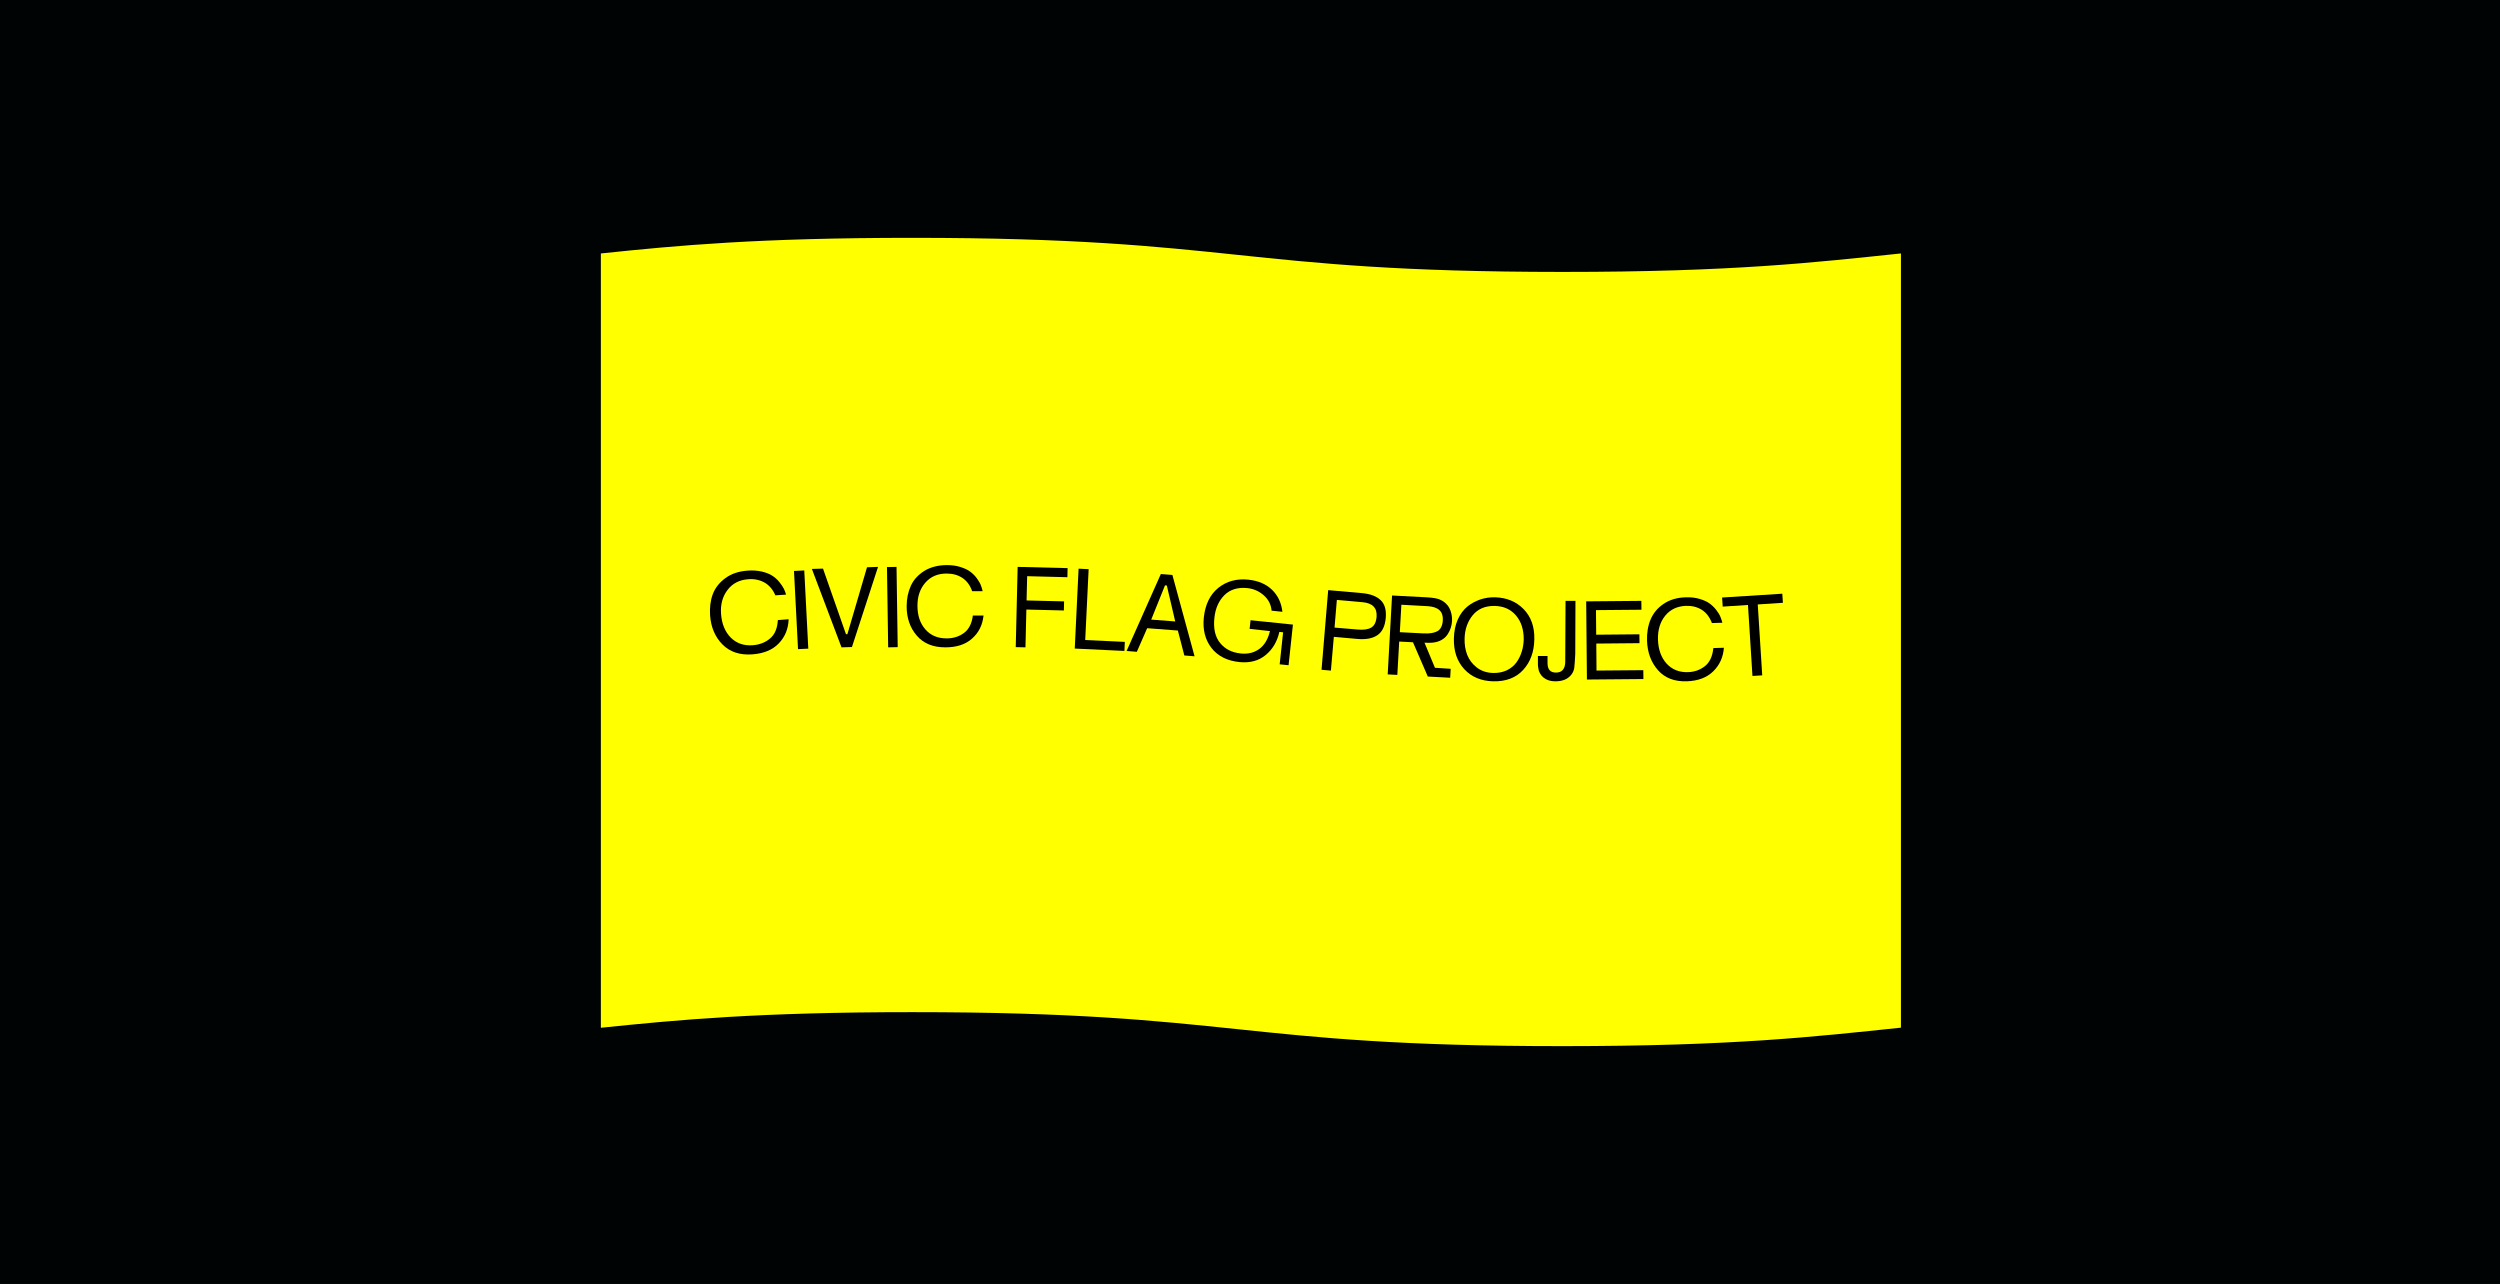
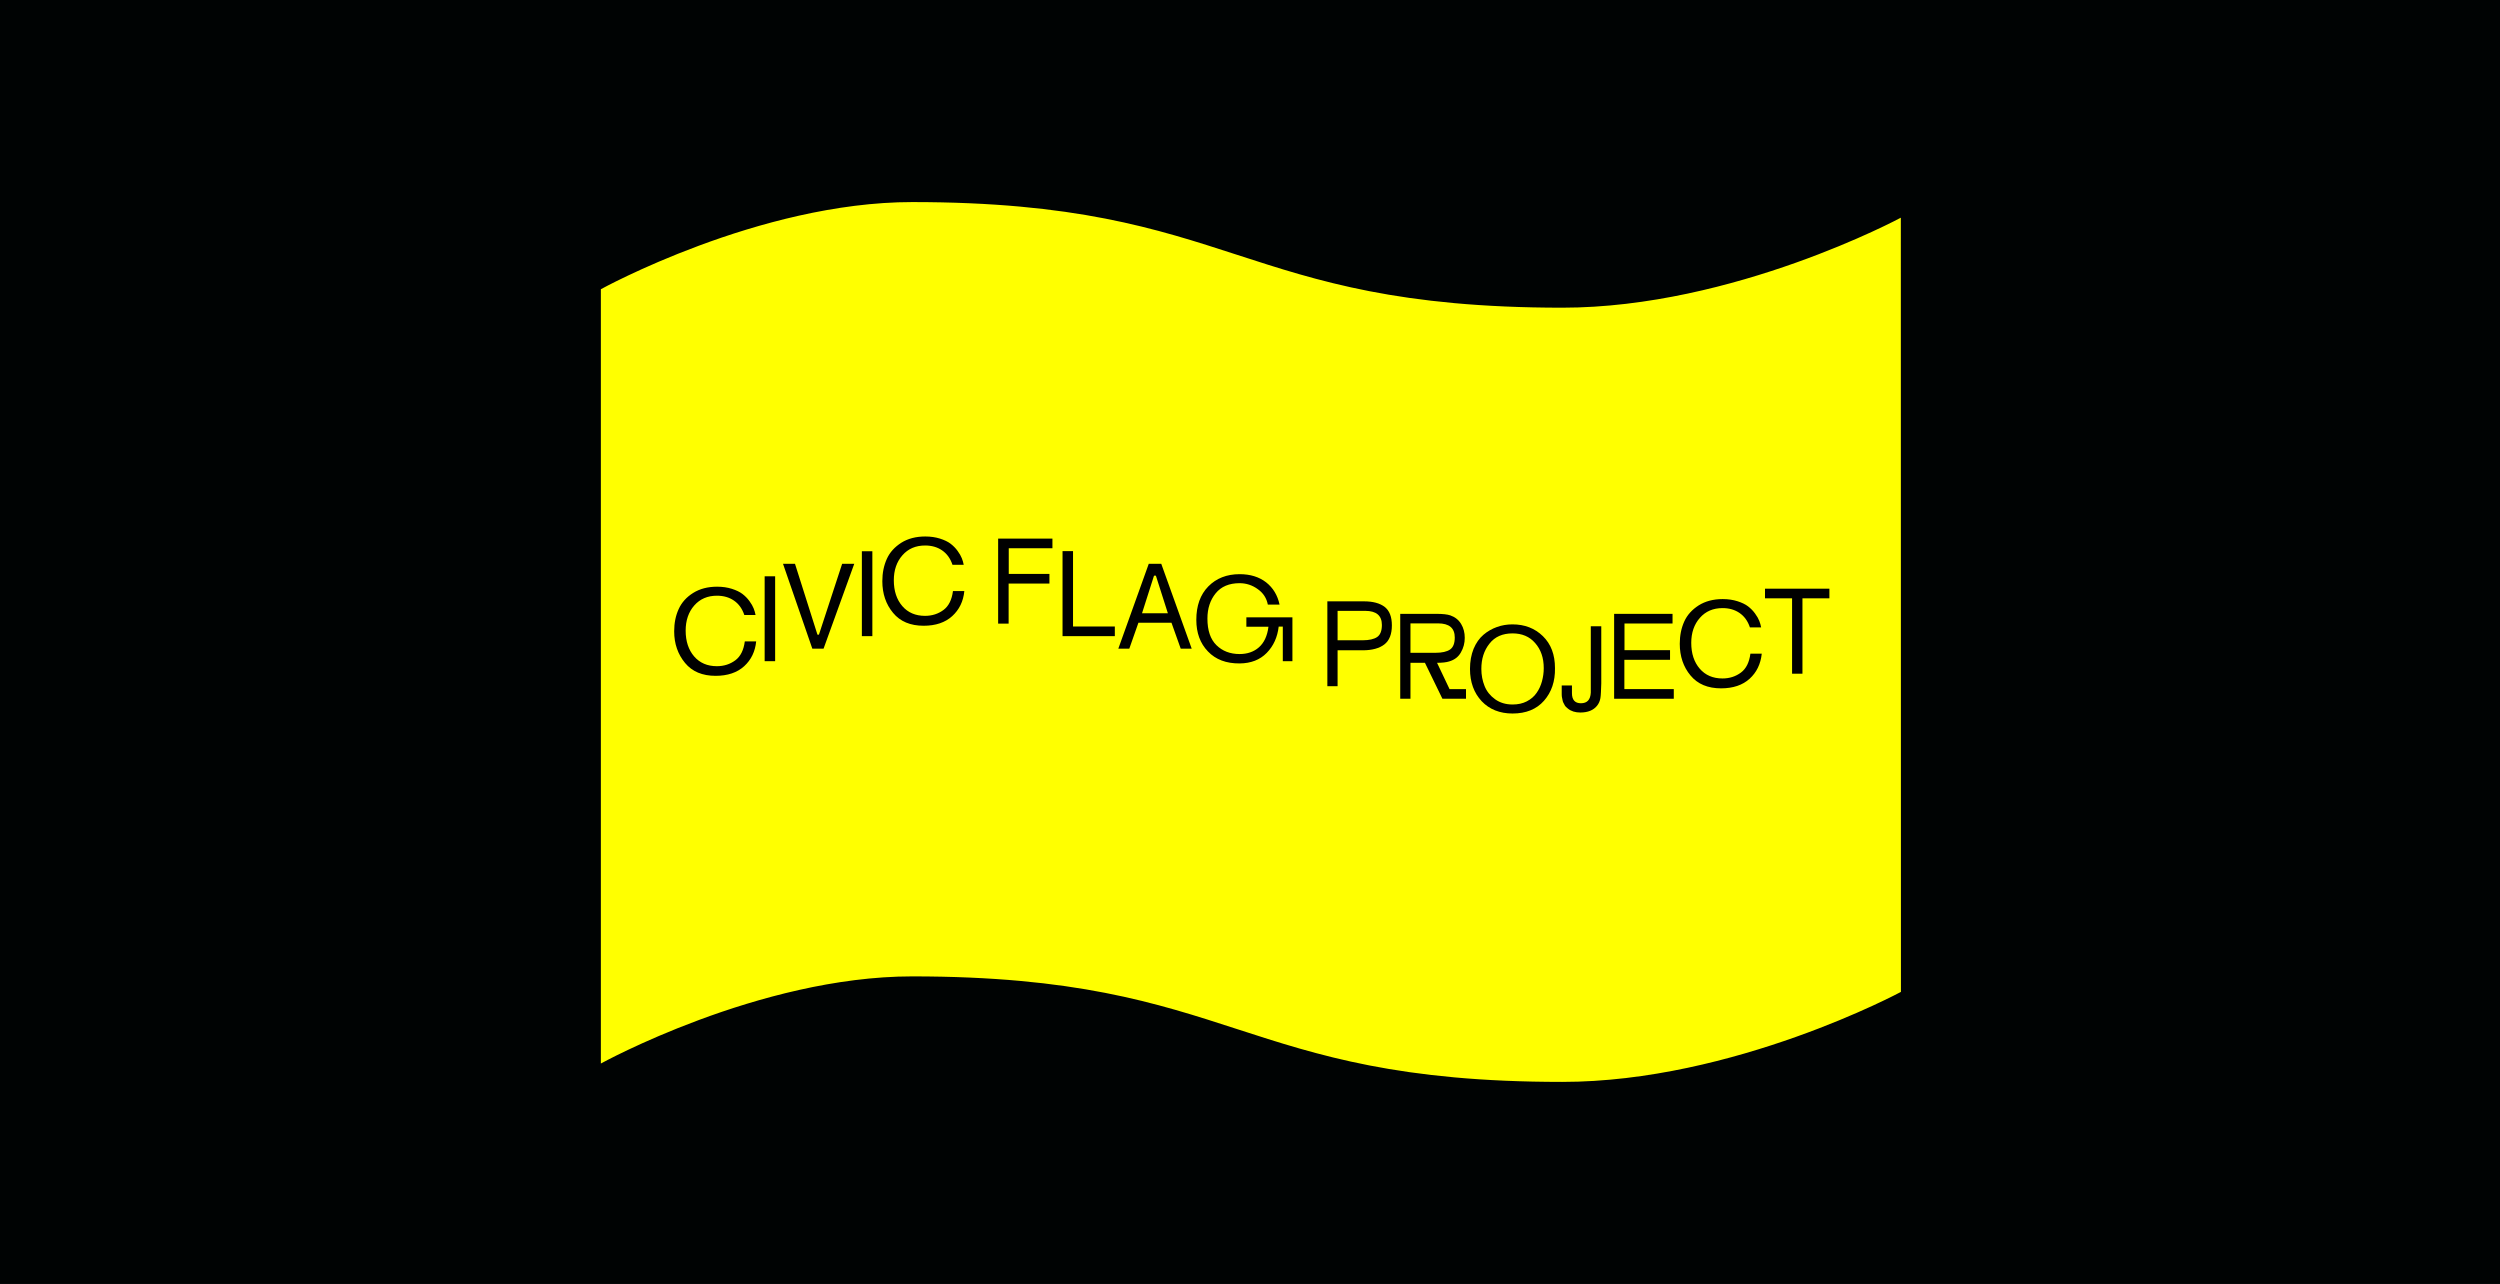
<svg xmlns="http://www.w3.org/2000/svg" width="1398" height="718" viewBox="0 0 1398 718" fill="none">
  <rect width="1398" height="718" fill="url(#paint0_linear)" />
-   <path d="M1062.94 141.732C1014.8 146.754 969.52 152.062 873.584 152.062C691.819 152.005 691.819 133 510.112 133C424.341 133 379 137.223 336 141.732V574.727C379 570.276 424.341 565.995 510.112 565.995C691.877 565.995 691.877 585 873.584 585C969.52 585 1014.86 579.692 1063 574.67V141.732H1062.94Z" fill="#FFFF00" />
-   <path d="M435.503 359.776C432.031 363.392 427.113 365.458 420.69 365.917C413.689 366.433 408.076 364.54 403.968 360.35C399.86 356.161 397.546 350.709 397.083 344.11C396.793 339.806 397.256 335.846 398.587 332.288C399.918 328.73 402.29 325.746 405.646 323.278C409.002 320.811 413.168 319.433 418.087 319.089C420.98 318.859 423.583 319.089 425.956 319.605C428.328 320.179 430.296 320.925 431.8 321.901C433.304 322.877 434.635 324.024 435.735 325.402C436.834 326.779 437.702 327.984 438.28 329.132C438.859 330.279 439.264 331.37 439.553 332.518L433.594 332.919C432.205 329.706 430.18 327.295 427.576 325.803C424.914 324.311 421.905 323.623 418.434 323.909C413.458 324.254 409.581 326.262 406.803 329.935C404.026 333.608 402.811 338.084 403.216 343.364C403.621 348.93 405.473 353.349 408.655 356.563C411.895 359.776 416.004 361.211 421.038 360.809C424.799 360.522 427.981 359.26 430.643 357.022C433.304 354.784 434.693 351.341 434.982 346.75L441 346.29C440.826 351.685 438.975 356.161 435.503 359.776Z" fill="black" />
-   <path d="M452 362.718L446.252 363L444 319.282L449.748 319L452 362.718Z" fill="black" />
-   <path d="M491 317L476.404 361.829L470.576 362L454 318.142L460.223 317.971L473.066 354.633H473.858L484.833 317.228L491 317Z" fill="black" />
-   <path d="M502 361.884L496.661 362L496 317.116L501.339 317L502 361.884Z" fill="black" />
-   <path d="M543.621 357.045C539.976 360.367 534.964 362 528.642 362C521.694 362 516.397 359.804 512.638 355.412C508.879 351.021 507 345.559 507 339.084C507 334.805 507.797 331.033 509.335 327.599C510.873 324.164 513.436 321.461 516.853 319.266C520.327 317.126 524.485 316.056 529.383 316C532.23 316 534.793 316.338 537.072 317.07C539.35 317.802 541.229 318.646 542.596 319.716C544.02 320.786 545.216 321.968 546.241 323.376C547.266 324.783 548.007 326.022 548.462 327.204C548.918 328.33 549.26 329.457 549.487 330.583H543.621C542.482 327.317 540.66 324.84 538.211 323.207C535.705 321.518 532.743 320.729 529.326 320.729C524.371 320.729 520.441 322.419 517.479 325.797C514.518 329.175 513.037 333.454 513.037 338.69C513.037 344.208 514.518 348.6 517.479 351.978C520.441 355.356 524.371 356.989 529.383 356.989C533.085 356.989 536.331 355.976 539.065 353.949C541.799 351.922 543.45 348.656 544.02 344.208H550C549.43 349.501 547.323 353.78 543.621 357.045Z" fill="black" />
-   <path d="M573.441 362L568 361.884L569.066 317L597 317.693L596.888 322.777L574.395 322.199L574.058 335.774L595.037 336.294L594.925 341.377L573.946 340.858L573.441 362Z" fill="black" />
-   <path d="M629 358.94L628.768 364L601 362.678L603.145 318L608.768 318.287L606.855 357.905L629 358.94Z" fill="black" />
-   <path d="M658.656 352.6L641.496 351.286L635.72 364.486L630 364.029L649.142 321L655.598 321.514L668 367L662.28 366.543L658.656 352.6ZM643.762 346.486L657.183 347.514L652.483 327.4L651.463 327.343L643.762 346.486Z" fill="black" />
-   <path d="M723 349.272L720.568 372L715.59 371.489L717.513 353.59L715.42 353.363C714.176 358.818 711.63 363.136 707.727 366.318C703.881 369.5 699.016 370.807 693.19 370.239C686.232 369.557 680.971 366.886 677.408 362.284C673.9 357.681 672.486 352.056 673.165 345.351C673.957 338.078 676.616 332.51 681.254 328.76C685.893 325.01 691.493 323.476 698.111 324.157C703.654 324.726 708.066 326.657 711.347 329.839C714.628 333.021 716.551 337.112 717.117 342.113L711.065 341.488C710.782 338.135 709.368 335.294 706.765 332.964C704.163 330.635 701.109 329.271 697.658 328.873C692.228 328.305 687.929 329.612 684.761 332.737C681.537 335.919 679.67 340.124 679.105 345.351C678.426 351.431 679.501 356.147 682.272 359.556C685.044 362.966 688.834 364.897 693.755 365.409C697.771 365.863 701.222 365.011 704.107 362.966C706.992 360.92 709.028 357.568 710.159 352.908L698.79 351.658L699.299 346.829L723 349.272Z" fill="black" />
-   <path d="M744.243 375L739 374.54L742.721 330L761.552 331.669C766.231 332.072 769.727 333.395 772.038 335.582C774.35 337.769 775.308 341.106 774.914 345.537C774.519 350.141 772.94 353.363 770.234 355.205C767.472 357.046 763.694 357.737 758.846 357.276L745.878 356.125L744.243 375ZM759.184 352.04C762.51 352.327 765.047 351.982 766.795 350.946C768.543 349.91 769.558 347.896 769.783 344.904C770.178 339.955 767.528 337.193 761.777 336.733L747.57 335.467L746.273 350.946L759.184 352.04Z" fill="black" />
-   <path d="M811.231 373.996L810.941 379L798.425 378.318L790.139 359.156L782.432 358.758L781.389 377.408L776 377.124L778.434 333L797.845 334.023C801.032 334.194 803.408 334.592 804.915 335.161C807.406 336.184 809.261 337.776 810.42 339.937C811.579 342.098 812.1 344.6 811.984 347.272C811.81 350.001 810.999 352.446 809.55 354.664C808.102 356.881 805.9 358.36 803.061 359.042C801.554 359.44 799.41 359.554 796.571 359.383L802.423 373.428L811.231 373.996ZM782.78 353.527L796.107 354.209C799.526 354.379 802.133 353.925 803.93 352.901C805.668 351.821 806.653 349.831 806.827 346.817C807.117 341.927 804.277 339.311 798.309 338.97L783.649 338.174L782.78 353.527Z" fill="black" />
-   <path d="M851.72 374.657C847.694 379.033 842.115 381.163 834.925 380.99C828.195 380.818 822.789 378.514 818.763 374.138C814.736 369.705 812.838 364.004 813.011 356.98C813.126 353.007 813.816 349.494 815.196 346.443C816.577 343.391 818.36 340.973 820.546 339.188C822.731 337.403 825.147 336.136 827.793 335.215C830.381 334.351 833.142 333.948 836.018 334.005C842.46 334.178 847.809 336.366 851.95 340.569C856.149 344.83 858.162 350.473 857.99 357.555C857.875 364.58 855.747 370.28 851.72 374.657ZM847.752 344.197C844.818 340.742 840.907 338.957 835.903 338.842C830.611 338.727 826.527 340.454 823.594 343.967C820.661 347.537 819.108 351.913 818.993 357.21C818.935 360.434 819.395 363.486 820.488 366.25C821.581 369.014 823.364 371.375 825.895 373.332C828.426 375.232 831.474 376.269 835.04 376.326C837.859 376.384 840.389 375.866 842.632 374.829C844.876 373.735 846.601 372.296 847.982 370.453C849.305 368.611 850.282 366.595 850.973 364.35C851.663 362.162 852.008 359.859 852.065 357.498C852.065 352.085 850.685 347.652 847.752 344.197Z" fill="black" />
-   <path d="M880.313 373.547C880.084 375.027 879.455 376.392 878.482 377.53C876.537 379.862 873.619 381 869.67 381C867.095 381 864.921 380.317 863.204 378.952C862.804 378.611 862.403 378.269 862.117 377.928C861.831 377.587 861.545 377.188 861.316 376.79C861.087 376.335 860.916 375.994 860.744 375.652C860.572 375.311 860.458 374.913 860.343 374.287C860.229 373.718 860.172 373.263 860.114 372.979C860.057 372.694 860 372.239 860 371.499C860 370.817 860 370.305 860 370.077V368.427V366.834H865.379V370.817C865.379 374.344 866.924 376.107 870.071 376.107C873.332 376.107 875.049 374.287 875.278 370.532L875.45 336H881L880.886 365.697C880.657 369.508 880.542 372.011 880.313 373.547Z" fill="black" />
-   <path d="M887 336.282L917.847 336L917.904 340.958L892.477 341.183L892.593 354.93L916.751 354.704L916.809 359.662L892.65 359.887L892.766 374.986L918.942 374.761L919 379.718L887.404 380L887 336.282Z" fill="black" />
-   <path d="M958.045 375.401C954.473 378.911 949.595 380.753 943.3 380.983C936.382 381.213 930.994 379.141 927.138 374.768C923.281 370.394 921.24 364.87 921.013 358.252C920.9 353.936 921.523 349.965 922.998 346.455C924.472 342.944 926.854 340.01 930.257 337.708C933.66 335.406 937.743 334.14 942.62 334.025C945.456 333.91 948.007 334.197 950.333 334.888C952.658 335.578 954.529 336.384 955.947 337.42C957.365 338.456 958.612 339.664 959.69 341.045C960.767 342.426 961.561 343.692 962.015 344.843C962.526 345.994 962.866 347.145 963.149 348.239L957.308 348.411C956.06 345.131 954.189 342.657 951.694 341.045C949.142 339.434 946.193 338.686 942.79 338.801C937.913 338.974 934 340.815 931.164 344.326C928.329 347.836 926.968 352.325 927.138 357.676C927.308 363.258 928.953 367.747 931.958 371.085C935.021 374.422 938.99 376.034 943.924 375.861C947.611 375.746 950.786 374.595 953.452 372.466C956.117 370.337 957.648 366.941 958.102 362.395L964 362.223C963.603 367.517 961.618 371.89 958.045 375.401Z" fill="black" />
-   <path d="M985.439 377.654L979.971 378L977.466 338.291L963.342 339.215L963 334.136L996.658 332L997 337.079L982.933 338.003L985.439 377.654Z" fill="black" />
+   <path d="M1062.94 121.732C1062.94 121.732 969.52 172.062 873.584 172.062C691.819 172.005 691.819 113 510.112 113C424.341 113 336 161.732 336 161.732V594.727C336 594.727 424.341 545.995 510.112 545.995C691.877 545.995 691.877 605 873.584 605C969.52 605 1063 554.67 1063 554.67L1062.94 121.732Z" fill="#FFFF00" />
+   <path d="M416.149 372.536C412.241 376.106 406.868 377.927 400.169 377.927C392.771 377.927 387.049 375.546 383.071 370.715C379.094 365.884 377 360.073 377 353.001C377 348.38 377.837 344.25 379.512 340.609C381.187 336.898 383.909 333.887 387.607 331.577C391.306 329.266 395.772 328.076 401.006 328.076C404.077 328.076 406.798 328.496 409.241 329.266C411.683 330.037 413.707 331.017 415.172 332.137C416.638 333.257 417.964 334.588 419.08 336.128C420.197 337.668 420.965 338.998 421.453 340.259C421.942 341.519 422.291 342.709 422.5 343.9H416.219C415.033 340.329 413.079 337.668 410.427 335.848C407.775 334.027 404.635 333.117 400.936 333.117C395.633 333.117 391.446 334.938 388.235 338.578C385.025 342.219 383.42 346.98 383.42 352.651C383.42 358.603 385.025 363.434 388.166 367.074C391.306 370.715 395.563 372.536 400.867 372.536C404.844 372.536 408.264 371.415 411.195 369.245C414.126 367.074 415.87 363.504 416.498 358.673H422.849C422.291 364.344 420.057 368.965 416.149 372.536Z" fill="black" />
+   <path d="M433.456 369.735H427.594V322.265H433.456V369.735Z" fill="black" />
+   <path d="M477.7 315.264L460.533 362.734H454.252L437.853 315.264H444.552L457.113 354.892H457.951L470.931 315.264H477.7V315.264Z" fill="black" />
+   <path d="M487.819 355.732H481.957V308.262H487.819V355.732Z" fill="black" />
+   <path d="M532.481 344.529C528.573 348.1 523.2 349.921 516.5 349.921C509.103 349.921 503.381 347.54 499.403 342.709C495.425 337.948 493.401 331.997 493.401 324.995C493.401 320.374 494.239 316.243 495.914 312.533C497.588 308.822 500.31 305.881 504.009 303.501C507.707 301.19 512.174 300 517.407 300C520.478 300 523.2 300.42 525.642 301.19C528.085 301.96 530.108 302.941 531.574 304.061C533.039 305.181 534.365 306.511 535.482 308.052C536.598 309.592 537.366 310.922 537.854 312.183C538.343 313.443 538.692 314.633 538.901 315.823H532.621C531.434 312.253 529.48 309.592 526.828 307.772C524.177 305.951 521.036 305.041 517.338 305.041C512.034 305.041 507.847 306.861 504.637 310.502C501.427 314.143 499.822 318.834 499.822 324.505C499.822 330.456 501.427 335.288 504.567 338.928C507.707 342.569 511.964 344.389 517.268 344.389C521.246 344.389 524.665 343.269 527.596 341.099C530.527 338.928 532.272 335.358 532.9 330.526H539.25C538.692 336.338 536.389 340.959 532.481 344.529Z" fill="black" />
+   <path d="M564.024 348.73H558.162V301.189H588.519V306.581H564.094V320.934H586.844V326.325H564.024V348.73Z" fill="black" />
+   <path d="M623.412 350.339V355.731H594.172V308.19H600.034V350.339H623.412Z" fill="black" />
+   <path d="M655.094 348.241H636.601L631.506 362.734H625.365L642.393 315.264H649.371L666.399 362.734H660.258L655.094 348.241ZM638.624 342.92H653.07L646.371 321.915H645.324L638.624 342.92Z" fill="black" />
+   <path d="M722.717 345.159V369.735H717.344V350.41H715.041C714.343 356.362 712.11 361.263 708.341 365.114C704.573 368.964 699.548 370.925 693.268 370.995C685.731 371.065 679.799 368.824 675.472 364.273C671.146 359.792 668.982 353.911 668.982 346.63C668.982 338.718 671.216 332.487 675.682 327.936C680.148 323.385 686.01 321.074 693.198 321.074C699.199 321.074 704.084 322.615 707.992 325.625C711.9 328.706 714.413 332.837 715.529 338.088H708.969C708.271 334.517 706.457 331.646 703.386 329.476C700.316 327.236 696.896 326.115 693.198 326.115C687.336 326.115 682.87 328.006 679.799 331.786C676.729 335.567 675.193 340.258 675.193 345.93C675.193 352.511 676.868 357.482 680.218 360.773C683.568 364.063 687.894 365.744 693.198 365.744C697.525 365.744 701.153 364.483 704.015 361.963C706.876 359.442 708.69 355.592 709.318 350.48H696.966V345.229H722.717V345.159Z" fill="black" />
+   <path d="M747.979 383.739H742.257V336.269H762.704C767.798 336.269 771.636 337.319 774.358 339.419C777.01 341.52 778.336 344.95 778.336 349.711C778.336 354.612 776.94 358.183 774.149 360.354C771.357 362.524 767.31 363.644 762.076 363.644H747.979V383.739ZM762.006 358.043C765.635 358.043 768.356 357.413 770.101 356.223C771.846 355.033 772.753 352.792 772.753 349.501C772.753 344.18 769.613 341.59 763.402 341.59H747.979V358.043H762.006V358.043Z" fill="black" />
+   <path d="M819.788 385.348V390.74H806.598L796.828 370.645H788.733V390.74H783.011V343.27H803.458C806.807 343.27 809.32 343.55 810.995 344.11C813.646 345.02 815.67 346.63 817.066 348.941C818.462 351.251 819.09 353.842 819.09 356.712C819.09 359.583 818.392 362.314 816.926 364.834C815.531 367.355 813.297 369.035 810.367 369.875C808.831 370.365 806.528 370.645 803.597 370.645L810.576 385.348H819.788ZM788.733 365.044H802.76C806.389 365.044 809.11 364.414 810.855 363.224C812.6 362.034 813.507 359.793 813.507 356.502C813.507 351.181 810.366 348.591 804.156 348.591H788.733V365.044Z" fill="black" />
+   <path d="M863.402 391.858C859.215 396.619 853.353 398.999 845.816 398.999C838.698 398.999 832.906 396.689 828.579 392.138C824.253 387.517 822.02 381.495 822.02 374.074C822.02 369.873 822.717 366.092 824.043 362.801C825.439 359.511 827.253 356.92 829.556 354.96C831.859 352.999 834.371 351.599 837.093 350.619C839.815 349.639 842.746 349.148 845.746 349.148C852.585 349.148 858.238 351.319 862.774 355.73C867.31 360.141 869.543 366.092 869.543 373.584C869.683 381.005 867.589 387.097 863.402 391.858ZM858.447 359.581C855.307 355.94 851.05 354.19 845.816 354.19C840.233 354.19 835.907 356.08 832.906 359.931C829.835 363.782 828.37 368.473 828.37 374.074C828.37 377.504 828.998 380.725 830.184 383.666C831.371 386.606 833.325 389.057 836.046 391.017C838.768 392.978 842.048 393.958 845.816 393.958C848.817 393.958 851.469 393.398 853.772 392.208C856.075 391.017 857.959 389.407 859.285 387.447C860.68 385.486 861.657 383.246 862.286 380.935C862.914 378.555 863.263 376.174 863.263 373.654C863.263 367.842 861.657 363.221 858.447 359.581Z" fill="black" />
+   <path d="M894.945 390.389C894.666 391.999 894.038 393.469 893.061 394.66C891.037 397.18 887.897 398.44 883.709 398.44C880.918 398.44 878.615 397.74 876.801 396.27C876.382 395.92 875.963 395.57 875.614 395.22C875.265 394.87 874.986 394.45 874.777 393.96C874.568 393.469 874.289 393.119 874.149 392.769C874.009 392.419 873.8 391.929 873.73 391.299C873.591 390.669 873.521 390.179 873.451 389.899C873.381 389.619 873.312 389.058 873.312 388.288C873.312 387.518 873.312 387.028 873.312 386.748V384.998V383.317H879.034V387.588C879.034 391.369 880.709 393.259 884.058 393.259C887.548 393.259 889.362 391.299 889.571 387.308V350.2H895.433V382.127C895.294 386.048 895.224 388.778 894.945 390.389Z" fill="black" />
+   <path d="M902.692 343.27H935.281V348.661H908.414V363.574H933.886V368.965H908.344V385.348H935.979V390.74H902.622V343.27H902.692Z" fill="black" />
+   <path d="M978.408 379.536C974.5 383.107 969.126 384.927 962.427 384.927C955.03 384.927 949.307 382.547 945.33 377.716C941.352 372.955 939.328 367.004 939.328 360.002C939.328 355.381 940.166 351.25 941.84 347.54C943.515 343.829 946.237 340.888 949.935 338.508C953.634 336.197 958.1 335.007 963.334 335.007C966.405 335.007 969.126 335.427 971.569 336.197C974.011 336.967 976.035 337.947 977.501 339.068C978.966 340.188 980.292 341.518 981.409 343.059C982.525 344.599 983.293 345.929 983.781 347.189C984.27 348.45 984.619 349.64 984.828 350.83H978.547C977.361 347.259 975.407 344.599 972.755 342.778C970.103 340.958 966.963 340.048 963.264 340.048C957.961 340.048 953.774 341.868 950.564 345.509C947.353 349.15 945.748 353.841 945.748 359.512C945.748 365.463 947.353 370.294 950.494 373.935C953.634 377.576 957.891 379.396 963.195 379.396C967.172 379.396 970.592 378.276 973.523 376.106C976.454 373.935 978.198 370.364 978.827 365.533H985.177C984.549 371.345 982.316 375.966 978.408 379.536Z" fill="black" />
+   <path d="M1007.93 376.735H1002.13V334.586H986.99V329.195H1023V334.586H1007.93V376.735Z" fill="black" />
  <defs>
    <linearGradient id="paint0_linear" x1="699" y1="0" x2="699" y2="718" gradientUnits="userSpaceOnUse">
      <stop stop-color="#000303" />
    </linearGradient>
  </defs>
</svg>
